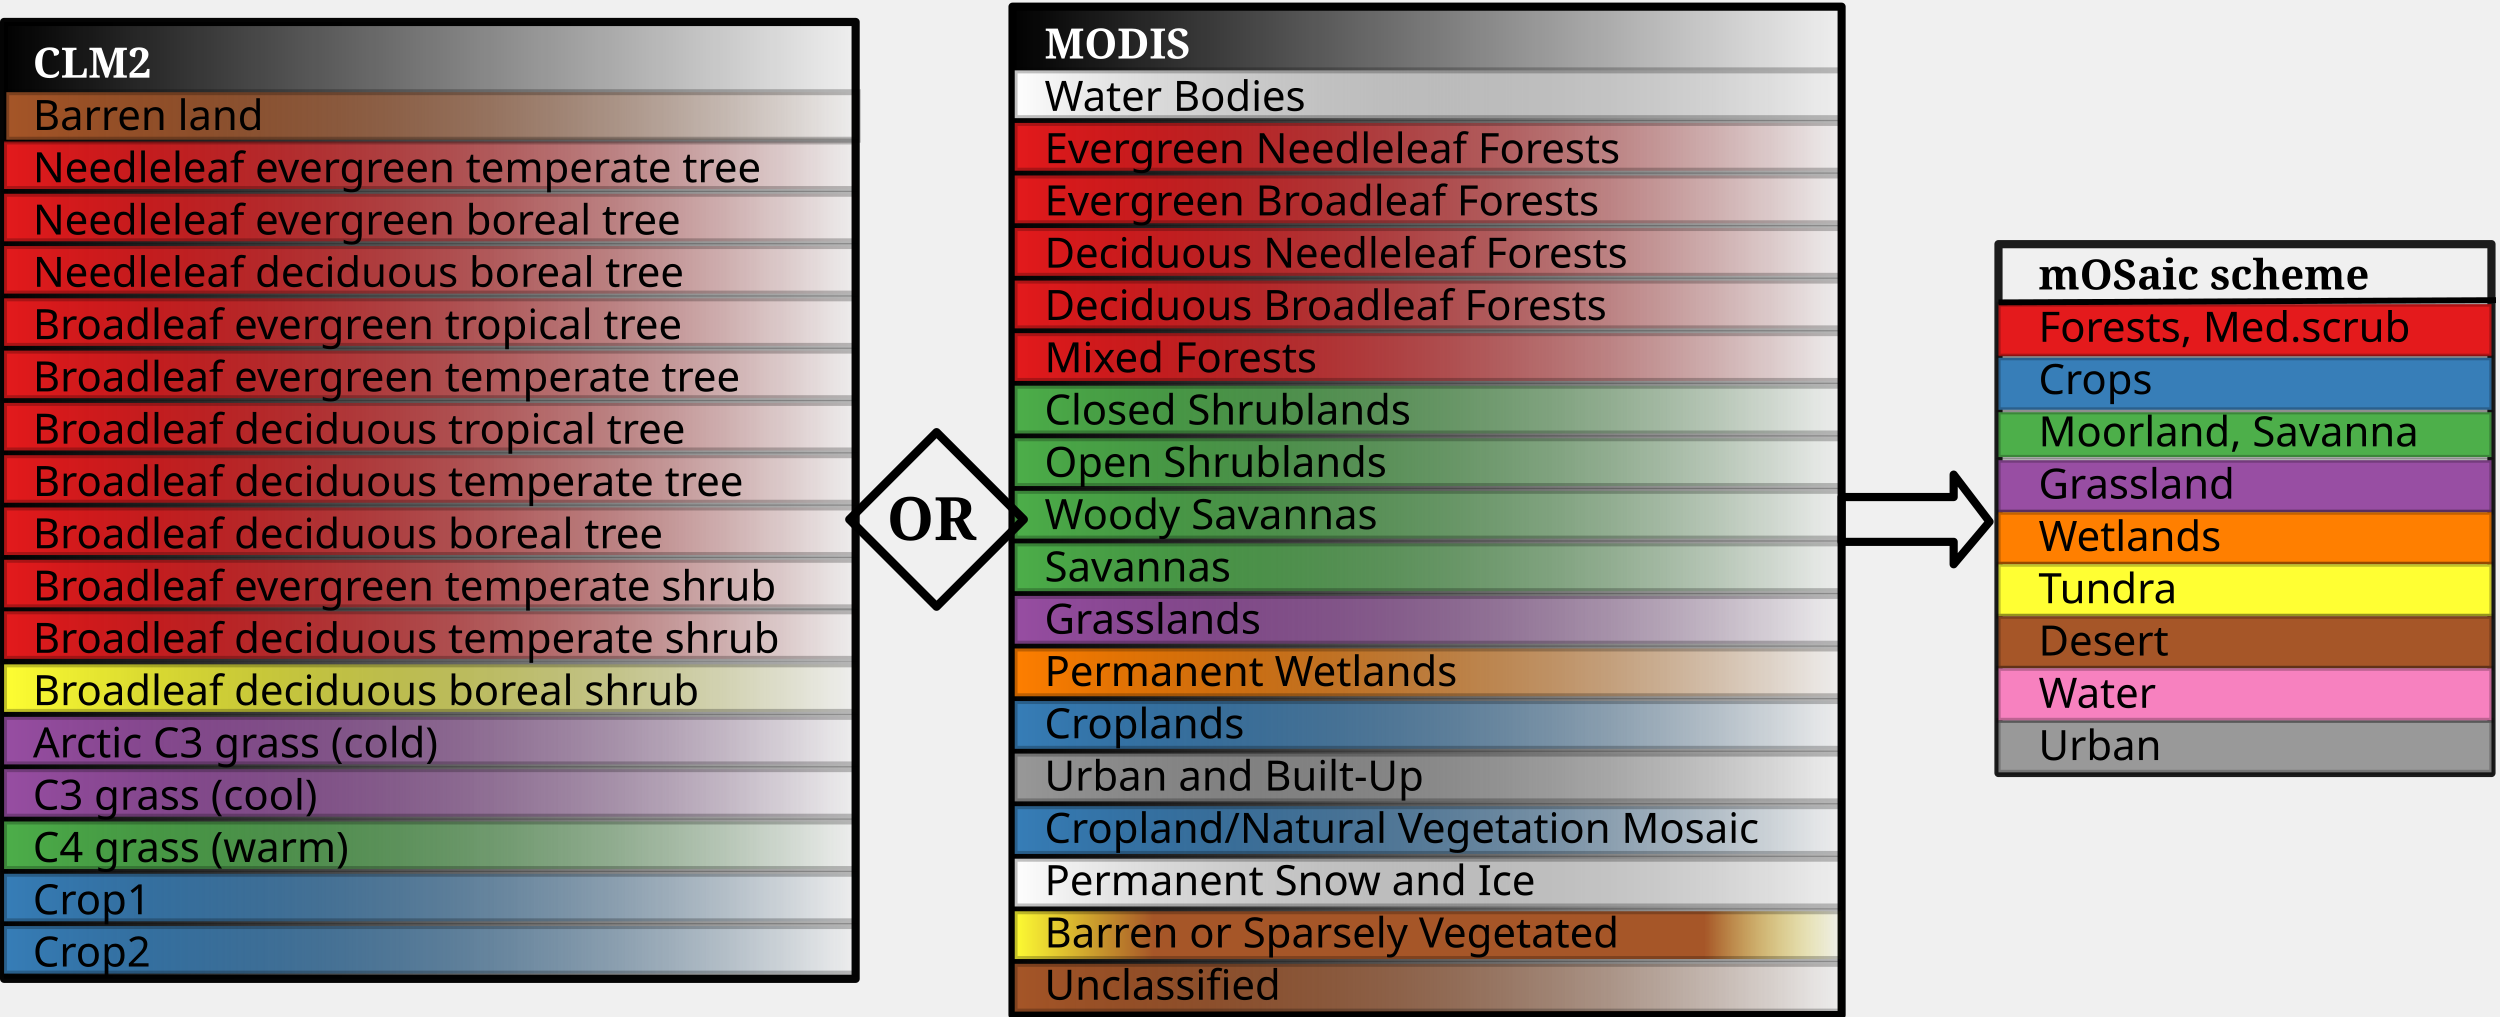
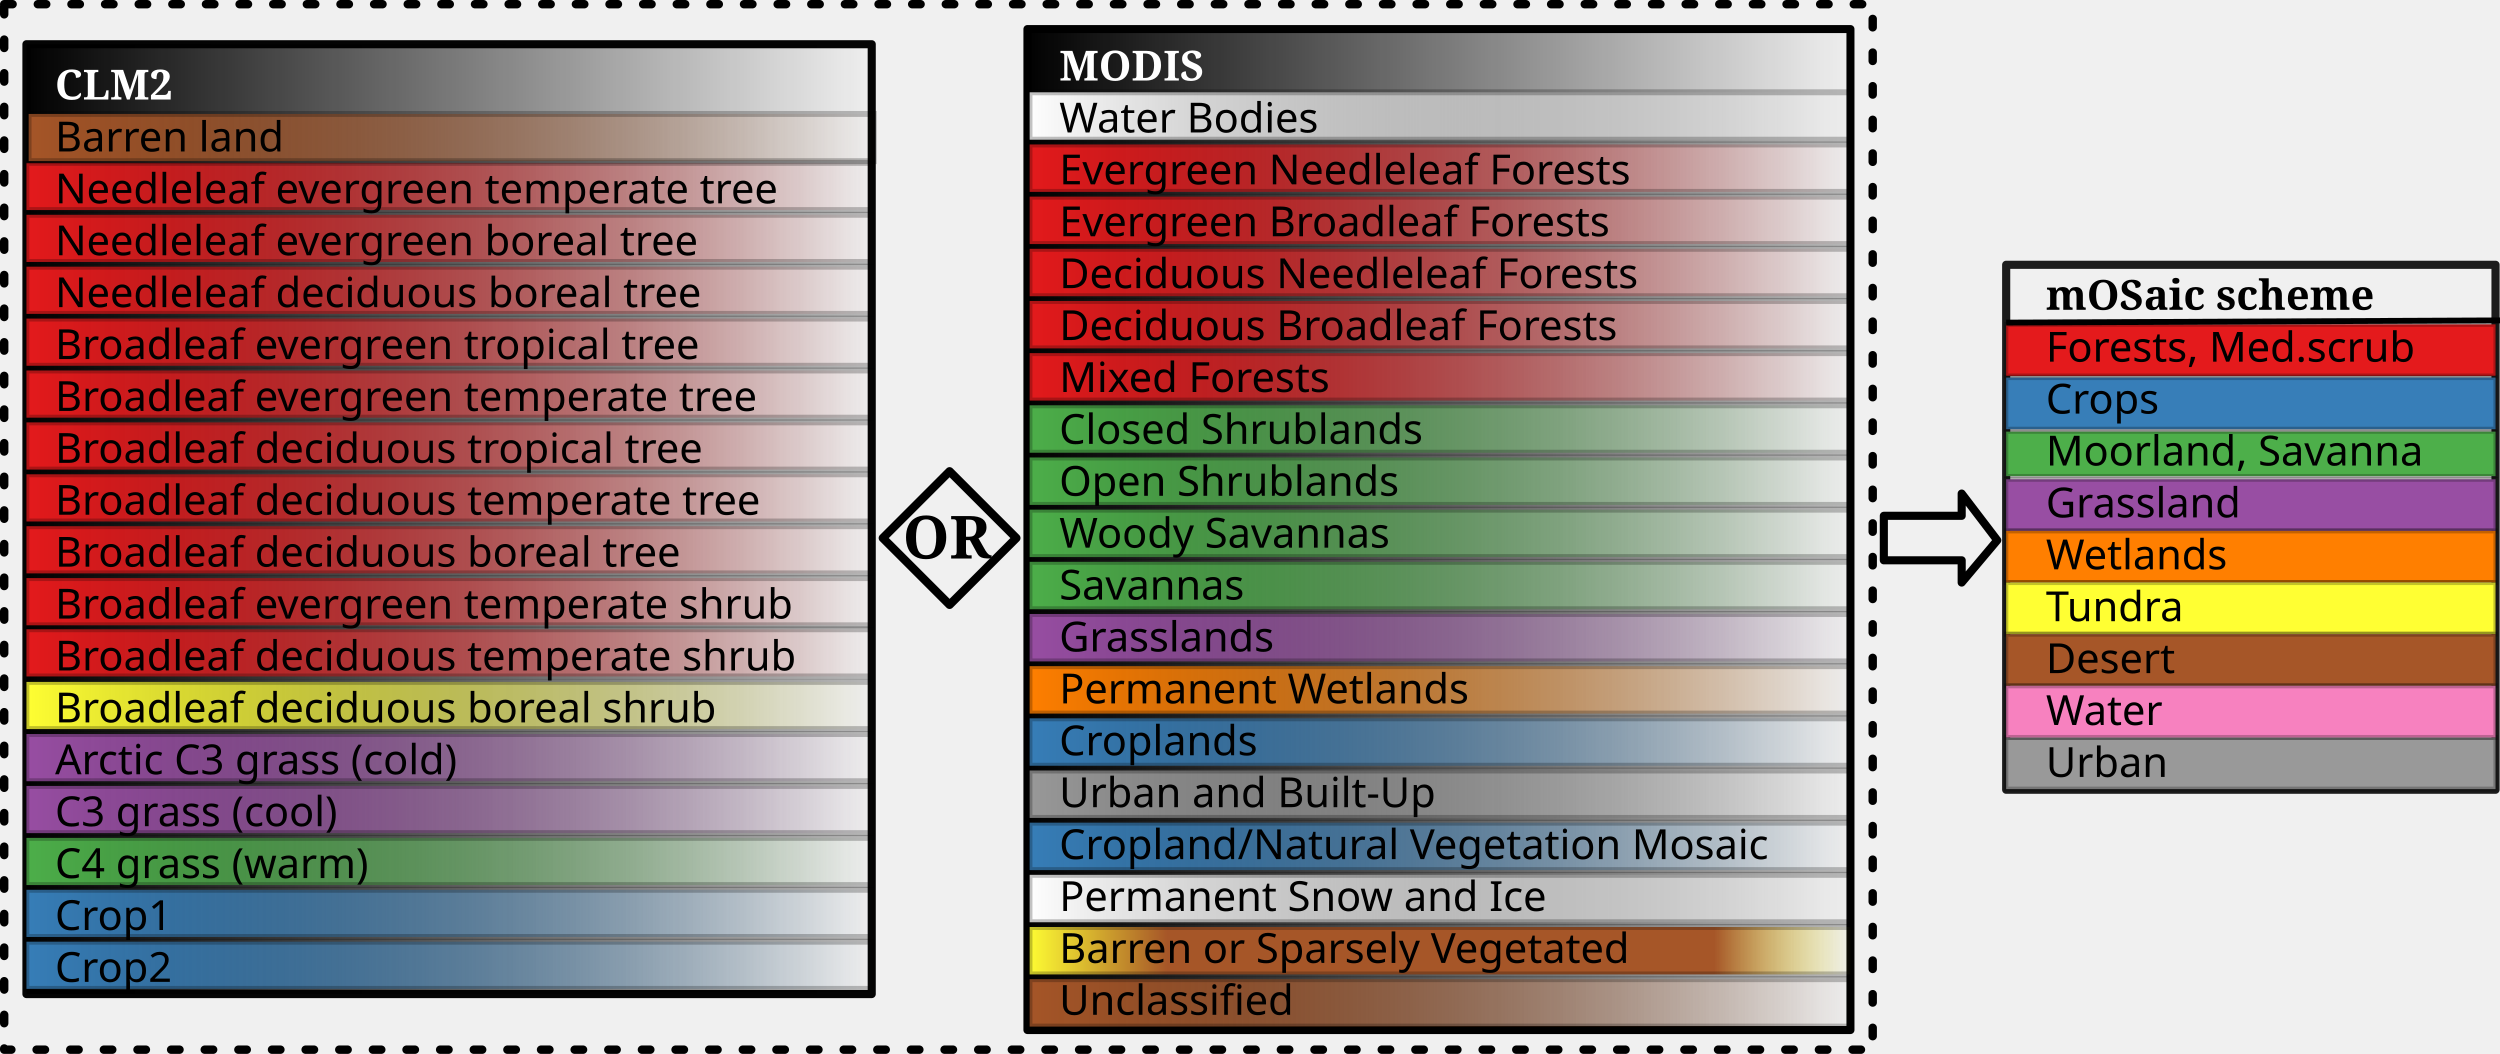
- <svg xmlns="http://www.w3.org/2000/svg" xmlns:ns1="http://www.openswatchbook.org/uri/2009/osb" xmlns:xlink="http://www.w3.org/1999/xlink" width="295.177mm" height="120.017mm" viewBox="0 0 295.177 120.017" version="1.1" id="svg8">
+ <svg xmlns="http://www.w3.org/2000/svg" xmlns:ns1="http://www.openswatchbook.org/uri/2009/osb" xmlns:xlink="http://www.w3.org/1999/xlink" width="297.364mm" height="125.354mm" viewBox="0 0 297.364 125.354" version="1.1" id="svg8">
  <defs id="defs2">
+     <linearGradient id="linearGradient1124" ns1:paint="gradient">
+       <stop style="stop-color:#000000;stop-opacity:1;" offset="0" id="stop1120" />
+       <stop style="stop-color:#000000;stop-opacity:0;" offset="1" id="stop1122" />
+     </linearGradient>
    <linearGradient id="linearGradient2032">
      <stop style="stop-color:#a65628;stop-opacity:1;" offset="0" id="stop2028" />
      <stop style="stop-color:#a65628;stop-opacity:0;" offset="1" id="stop2030" />
    </linearGradient>
    <linearGradient id="linearGradient2020">
      <stop style="stop-color:#ffff33;stop-opacity:1;" offset="0" id="stop2016" />
      <stop id="stop2052" offset="0.17" style="stop-color:#a65628;stop-opacity:1" />
      <stop style="stop-color:#a65628;stop-opacity:1" offset="0.832" id="stop2054" />
      <stop style="stop-color:#ffff33;stop-opacity:0;" offset="1" id="stop2018" />
    </linearGradient>
    <linearGradient id="linearGradient2012">
      <stop style="stop-color:#ffffff;stop-opacity:1;" offset="0" id="stop2008" />
      <stop style="stop-color:#ffffff;stop-opacity:0;" offset="1" id="stop2010" />
    </linearGradient>
    <linearGradient id="linearGradient2004">
      <stop style="stop-color:#377eb8;stop-opacity:1;" offset="0" id="stop2000" />
      <stop style="stop-color:#377eb8;stop-opacity:0;" offset="1" id="stop2002" />
    </linearGradient>
    <linearGradient id="linearGradient1996">
      <stop style="stop-color:#999999;stop-opacity:1;" offset="0" id="stop1992" />
      <stop style="stop-color:#999999;stop-opacity:0;" offset="1" id="stop1994" />
    </linearGradient>
    <linearGradient id="linearGradient1988">
      <stop style="stop-color:#377eb8;stop-opacity:1;" offset="0" id="stop1984" />
      <stop style="stop-color:#377eb8;stop-opacity:0;" offset="1" id="stop1986" />
    </linearGradient>
    <linearGradient id="linearGradient1980">
      <stop style="stop-color:#ff7f00;stop-opacity:1;" offset="0" id="stop1976" />
      <stop style="stop-color:#ff7f00;stop-opacity:0;" offset="1" id="stop1978" />
    </linearGradient>
    <linearGradient id="linearGradient1972">
      <stop style="stop-color:#984ea3;stop-opacity:1;" offset="0" id="stop1968" />
      <stop style="stop-color:#984ea3;stop-opacity:0;" offset="1" id="stop1970" />
    </linearGradient>
    <linearGradient id="linearGradient1964">
      <stop style="stop-color:#4daf4a;stop-opacity:1;" offset="0" id="stop1960" />
      <stop style="stop-color:#4daf4a;stop-opacity:0;" offset="1" id="stop1962" />
    </linearGradient>
    <linearGradient id="linearGradient1956">
      <stop style="stop-color:#4daf4a;stop-opacity:1;" offset="0" id="stop1952" />
      <stop style="stop-color:#4daf4a;stop-opacity:0;" offset="1" id="stop1954" />
    </linearGradient>
    <linearGradient id="linearGradient1948">
      <stop style="stop-color:#4daf4a;stop-opacity:1;" offset="0" id="stop1944" />
      <stop style="stop-color:#4daf4a;stop-opacity:0;" offset="1" id="stop1946" />
    </linearGradient>
    <linearGradient id="linearGradient1940">
      <stop style="stop-color:#4daf4a;stop-opacity:1;" offset="0" id="stop1936" />
      <stop style="stop-color:#4daf4a;stop-opacity:0;" offset="1" id="stop1938" />
    </linearGradient>
    <linearGradient id="linearGradient1932">
      <stop style="stop-color:#e41a1c;stop-opacity:1;" offset="0" id="stop1928" />
      <stop style="stop-color:#e41a1c;stop-opacity:0;" offset="1" id="stop1930" />
    </linearGradient>
    <linearGradient id="linearGradient1924">
      <stop style="stop-color:#e41a1c;stop-opacity:1;" offset="0" id="stop1920" />
      <stop style="stop-color:#e41a1c;stop-opacity:0;" offset="1" id="stop1922" />
    </linearGradient>
    <linearGradient id="linearGradient1916">
      <stop style="stop-color:#e41a1c;stop-opacity:1;" offset="0" id="stop1912" />
      <stop style="stop-color:#e41a1c;stop-opacity:0;" offset="1" id="stop1914" />
    </linearGradient>
    <linearGradient id="linearGradient1908">
      <stop style="stop-color:#e41a1c;stop-opacity:1;" offset="0" id="stop1904" />
      <stop style="stop-color:#e41a1c;stop-opacity:0;" offset="1" id="stop1906" />
    </linearGradient>
    <linearGradient id="linearGradient1900">
      <stop style="stop-color:#e41a1c;stop-opacity:1;" offset="0" id="stop1896" />
      <stop style="stop-color:#e41a1c;stop-opacity:0;" offset="1" id="stop1898" />
    </linearGradient>
    <linearGradient id="linearGradient1852">
      <stop style="stop-color:#000000;stop-opacity:1;" offset="0" id="stop1848" />
      <stop style="stop-color:#000000;stop-opacity:0;" offset="1" id="stop1850" />
    </linearGradient>
    <linearGradient id="linearGradient1767">
      <stop style="stop-color:#377eb8;stop-opacity:1;" offset="0" id="stop1763" />
      <stop style="stop-color:#377eb8;stop-opacity:0;" offset="1" id="stop1765" />
    </linearGradient>
    <linearGradient id="linearGradient1759">
      <stop style="stop-color:#377eb8;stop-opacity:1;" offset="0" id="stop1755" />
      <stop style="stop-color:#377eb8;stop-opacity:0;" offset="1" id="stop1757" />
    </linearGradient>
    <linearGradient id="linearGradient1751">
      <stop style="stop-color:#4daf4a;stop-opacity:1;" offset="0" id="stop1747" />
      <stop style="stop-color:#4daf4a;stop-opacity:0;" offset="1" id="stop1749" />
    </linearGradient>
    <linearGradient id="linearGradient1743">
      <stop style="stop-color:#984ea3;stop-opacity:1;" offset="0" id="stop1739" />
      <stop style="stop-color:#984ea3;stop-opacity:0;" offset="1" id="stop1741" />
    </linearGradient>
    <linearGradient id="linearGradient1735">
      <stop style="stop-color:#984ea3;stop-opacity:1;" offset="0" id="stop1731" />
      <stop style="stop-color:#984ea3;stop-opacity:0;" offset="1" id="stop1733" />
    </linearGradient>
    <linearGradient id="linearGradient1727">
      <stop style="stop-color:#ffff33;stop-opacity:1;" offset="0" id="stop1723" />
      <stop style="stop-color:#ffff33;stop-opacity:0;" offset="1" id="stop1725" />
    </linearGradient>
    <linearGradient id="linearGradient1719">
      <stop style="stop-color:#e41a1c;stop-opacity:1;" offset="0" id="stop1715" />
      <stop style="stop-color:#e41a1c;stop-opacity:0;" offset="1" id="stop1717" />
    </linearGradient>
    <linearGradient id="linearGradient1711">
      <stop style="stop-color:#e41a1c;stop-opacity:1;" offset="0" id="stop1707" />
      <stop style="stop-color:#e41a1c;stop-opacity:0;" offset="1" id="stop1709" />
    </linearGradient>
    <linearGradient id="linearGradient1703">
      <stop style="stop-color:#e41a1c;stop-opacity:1;" offset="0" id="stop1699" />
      <stop style="stop-color:#e41a1c;stop-opacity:0;" offset="1" id="stop1701" />
    </linearGradient>
    <linearGradient id="linearGradient1695">
      <stop style="stop-color:#e41a1c;stop-opacity:1;" offset="0" id="stop1691" />
      <stop style="stop-color:#e41a1c;stop-opacity:0;" offset="1" id="stop1693" />
    </linearGradient>
    <linearGradient id="linearGradient1687">
      <stop style="stop-color:#e41a1c;stop-opacity:1;" offset="0" id="stop1683" />
      <stop style="stop-color:#e41a1c;stop-opacity:0;" offset="1" id="stop1685" />
    </linearGradient>
    <linearGradient id="linearGradient1679">
      <stop style="stop-color:#e41a1c;stop-opacity:1;" offset="0" id="stop1675" />
      <stop style="stop-color:#e41a1c;stop-opacity:0;" offset="1" id="stop1677" />
    </linearGradient>
    <linearGradient id="linearGradient1671">
      <stop style="stop-color:#e41a1c;stop-opacity:1;" offset="0" id="stop1667" />
      <stop style="stop-color:#e41a1c;stop-opacity:0;" offset="1" id="stop1669" />
    </linearGradient>
    <linearGradient id="linearGradient1663">
      <stop style="stop-color:#e41a1c;stop-opacity:1;" offset="0" id="stop1659" />
      <stop style="stop-color:#e41a1c;stop-opacity:0;" offset="1" id="stop1661" />
    </linearGradient>
    <linearGradient id="linearGradient1655">
      <stop style="stop-color:#e41a1c;stop-opacity:1;" offset="0" id="stop1651" />
      <stop style="stop-color:#e41a1c;stop-opacity:0;" offset="1" id="stop1653" />
    </linearGradient>
    <linearGradient id="linearGradient1647">
      <stop style="stop-color:#000000;stop-opacity:1;" offset="0" id="stop1643" />
      <stop style="stop-color:#000000;stop-opacity:0;" offset="1" id="stop1645" />
    </linearGradient>
    <linearGradient id="linearGradient1639">
      <stop style="stop-color:#a65628;stop-opacity:1;" offset="0" id="stop1635" />
      <stop style="stop-color:#ffffff;stop-opacity:1" offset="1" id="stop1637" />
    </linearGradient>
    <linearGradient id="linearGradient1611" ns1:paint="solid">
      <stop style="stop-color:#a65628;stop-opacity:1;" offset="0" id="stop1609" />
    </linearGradient>
    <linearGradient xlink:href="#linearGradient1639" id="linearGradient1641" x1="-77.062" y1="26.596" x2="21.499" y2="26.596" gradientUnits="userSpaceOnUse" gradientTransform="matrix(0.9947422,0,0,1,-0.4034276,0)" />
    <linearGradient xlink:href="#linearGradient1647" id="linearGradient1649" x1="12.746" y1="75.146" x2="114.254" y2="75.146" gradientUnits="userSpaceOnUse" />
    <linearGradient xlink:href="#linearGradient1655" id="linearGradient1657" x1="-77.062" y1="32.417" x2="21.499" y2="32.417" gradientUnits="userSpaceOnUse" />
    <linearGradient xlink:href="#linearGradient1663" id="linearGradient1665" x1="-77.062" y1="38.237" x2="21.499" y2="38.237" gradientUnits="userSpaceOnUse" />
    <linearGradient xlink:href="#linearGradient1671" id="linearGradient1673" x1="-77.062" y1="44.058" x2="21.499" y2="44.058" gradientUnits="userSpaceOnUse" />
    <linearGradient xlink:href="#linearGradient1679" id="linearGradient1681" x1="-77.062" y1="49.879" x2="21.499" y2="49.879" gradientUnits="userSpaceOnUse" />
    <linearGradient xlink:href="#linearGradient1687" id="linearGradient1689" x1="-77.062" y1="55.7" x2="21.499" y2="55.7" gradientUnits="userSpaceOnUse" />
    <linearGradient xlink:href="#linearGradient1695" id="linearGradient1697" x1="-77.061" y1="61.521" x2="21.5" y2="61.521" gradientUnits="userSpaceOnUse" />
    <linearGradient xlink:href="#linearGradient1703" id="linearGradient1705" x1="-77.061" y1="67.342" x2="21.5" y2="67.342" gradientUnits="userSpaceOnUse" />
    <linearGradient xlink:href="#linearGradient1711" id="linearGradient1713" x1="-77.061" y1="73.163" x2="21.5" y2="73.163" gradientUnits="userSpaceOnUse" />
    <linearGradient xlink:href="#linearGradient1719" id="linearGradient1721" x1="-77.061" y1="78.983" x2="21.5" y2="78.983" gradientUnits="userSpaceOnUse" />
    <linearGradient xlink:href="#linearGradient1727" id="linearGradient1729" x1="-77.062" y1="90.625" x2="21.499" y2="90.625" gradientUnits="userSpaceOnUse" />
    <linearGradient xlink:href="#linearGradient1735" id="linearGradient1737" x1="-77.062" y1="96.471" x2="21.499" y2="96.471" gradientUnits="userSpaceOnUse" />
    <linearGradient xlink:href="#linearGradient1743" id="linearGradient1745" x1="-77.062" y1="102.292" x2="21.499" y2="102.292" gradientUnits="userSpaceOnUse" />
    <linearGradient xlink:href="#linearGradient1751" id="linearGradient1753" x1="-77.062" y1="108.118" x2="21.499" y2="108.118" gradientUnits="userSpaceOnUse" />
    <linearGradient xlink:href="#linearGradient1759" id="linearGradient1761" x1="-77.062" y1="113.939" x2="21.499" y2="113.939" gradientUnits="userSpaceOnUse" />
    <linearGradient xlink:href="#linearGradient1767" id="linearGradient1769" x1="-77.062" y1="119.759" x2="21.499" y2="119.759" gradientUnits="userSpaceOnUse" />
    <linearGradient gradientTransform="translate(2.1989348e-6,5.737678)" xlink:href="#linearGradient1719" id="linearGradient1721-4" x1="-77.061" y1="78.983" x2="21.5" y2="78.983" gradientUnits="userSpaceOnUse" />
    <linearGradient gradientTransform="translate(0.2576206,-5.48821)" xlink:href="#linearGradient2032" id="linearGradient1657-2" x1="-77.062" y1="32.417" x2="21.499" y2="32.417" gradientUnits="userSpaceOnUse" />
    <linearGradient xlink:href="#linearGradient1852" id="linearGradient1854" x1="209.073" y1="76.073" x2="307.923" y2="76.073" gradientUnits="userSpaceOnUse" gradientTransform="translate(-77.25833,0.310285)" />
    <linearGradient xlink:href="#linearGradient2012" id="linearGradient1886" x1="213.98" y1="26.596" x2="312.541" y2="26.596" gradientUnits="userSpaceOnUse" />
    <linearGradient xlink:href="#linearGradient1900" id="linearGradient1902" x1="213.98" y1="32.417" x2="312.541" y2="32.417" gradientUnits="userSpaceOnUse" />
    <linearGradient xlink:href="#linearGradient1908" id="linearGradient1910" x1="213.98" y1="38.237" x2="312.541" y2="38.237" gradientUnits="userSpaceOnUse" />
    <linearGradient xlink:href="#linearGradient1916" id="linearGradient1918" x1="213.98" y1="44.058" x2="312.541" y2="44.058" gradientUnits="userSpaceOnUse" />
    <linearGradient xlink:href="#linearGradient1924" id="linearGradient1926" x1="213.98" y1="49.879" x2="312.541" y2="49.879" gradientUnits="userSpaceOnUse" />
    <linearGradient xlink:href="#linearGradient1932" id="linearGradient1934" x1="213.98" y1="55.7" x2="312.54" y2="55.7" gradientUnits="userSpaceOnUse" />
    <linearGradient xlink:href="#linearGradient1940" id="linearGradient1942" x1="213.98" y1="61.521" x2="312.541" y2="61.521" gradientUnits="userSpaceOnUse" />
    <linearGradient xlink:href="#linearGradient1948" id="linearGradient1950" x1="213.98" y1="67.342" x2="312.541" y2="67.342" gradientUnits="userSpaceOnUse" />
    <linearGradient xlink:href="#linearGradient1956" id="linearGradient1958" x1="213.98" y1="73.162" x2="312.541" y2="73.162" gradientUnits="userSpaceOnUse" />
    <linearGradient xlink:href="#linearGradient1964" id="linearGradient1966" x1="213.98" y1="78.983" x2="312.541" y2="78.983" gradientUnits="userSpaceOnUse" />
    <linearGradient xlink:href="#linearGradient1972" id="linearGradient1974" x1="213.98" y1="84.804" x2="312.541" y2="84.804" gradientUnits="userSpaceOnUse" />
    <linearGradient xlink:href="#linearGradient1980" id="linearGradient1982" x1="213.98" y1="90.625" x2="312.541" y2="90.625" gradientUnits="userSpaceOnUse" />
    <linearGradient xlink:href="#linearGradient1988" id="linearGradient1990" x1="213.98" y1="96.446" x2="312.54" y2="96.446" gradientUnits="userSpaceOnUse" />
    <linearGradient xlink:href="#linearGradient1996" id="linearGradient1998" x1="213.98" y1="102.267" x2="312.541" y2="102.267" gradientUnits="userSpaceOnUse" />
    <linearGradient xlink:href="#linearGradient2004" id="linearGradient2006" x1="213.98" y1="108.088" x2="312.541" y2="108.088" gradientUnits="userSpaceOnUse" />
    <linearGradient xlink:href="#linearGradient2012" id="linearGradient2014" x1="213.98" y1="113.908" x2="312.541" y2="113.908" gradientUnits="userSpaceOnUse" />
    <linearGradient xlink:href="#linearGradient2020" id="linearGradient2022" x1="213.98" y1="119.729" x2="312.541" y2="119.729" gradientUnits="userSpaceOnUse" />
    <linearGradient xlink:href="#linearGradient2032" id="linearGradient2034" x1="213.98" y1="125.55" x2="312.541" y2="125.55" gradientUnits="userSpaceOnUse" />
  </defs>
-   <g id="layer2" transform="translate(-12.74615,-16.06457)" style="display:inline">
+   <g id="layer5" transform="translate(2.662822,2.668754)">
+     <rect style="opacity:1;fill:none;fill-opacity:1;stroke:#000000;stroke-width:1;stroke-linecap:round;stroke-linejoin:round;stroke-miterlimit:4;stroke-dasharray:1, 3;stroke-dashoffset:0;stroke-opacity:1" id="rect1071" width="222.25" height="124.354" x="-2.163" y="-2.169" />
+   </g>
+   <g id="layer2" transform="translate(-10.08333,-13.39582)" style="display:inline">
    <rect style="opacity:1;fill:url(#linearGradient1649);fill-opacity:1;stroke:#000000;stroke-width:0.964;stroke-linejoin:round;stroke-miterlimit:4;stroke-dasharray:none;stroke-opacity:0.983" id="rect3832-1-9" width="100.544" height="112.978" x="13.228" y="18.657" ry="6.31354e-07" />
    <g id="g1790">
      <g transform="matrix(1.027021,0,0,1.060606,92.03167,1.194305)" id="g1518">
        <rect style="opacity:1;fill:url(#linearGradient1689);fill-opacity:1;stroke:#000000;stroke-width:0.665;stroke-miterlimit:4;stroke-dasharray:none;stroke-dashoffset:0;stroke-opacity:0.238" id="rect872-0-3-0" width="97.896" height="5.292" x="-76.73" y="53.054" />
        <g id="g1498">
          <rect y="29.771" x="-76.729" height="5.292" width="97.896" id="rect872-0-5" style="opacity:1;fill:url(#linearGradient1657);fill-opacity:1;stroke:#000000;stroke-width:0.665;stroke-miterlimit:4;stroke-dasharray:none;stroke-dashoffset:0;stroke-opacity:0.238" />
          <rect y="35.592" x="-76.729" height="5.292" width="97.896" id="rect872-0-9-6" style="opacity:1;fill:url(#linearGradient1665);fill-opacity:1;stroke:#000000;stroke-width:0.665;stroke-miterlimit:4;stroke-dasharray:none;stroke-dashoffset:0;stroke-opacity:0.238" />
          <rect y="41.413" x="-76.729" height="5.292" width="97.896" id="rect872-0-7-1" style="opacity:1;fill:url(#linearGradient1673);fill-opacity:1;stroke:#000000;stroke-width:0.665;stroke-miterlimit:4;stroke-dasharray:none;stroke-dashoffset:0;stroke-opacity:0.238" />
          <rect y="47.233" x="-76.729" height="5.292" width="97.896" id="rect872-0-4-4" style="opacity:1;fill:url(#linearGradient1681);fill-opacity:1;stroke:#000000;stroke-width:0.665;stroke-miterlimit:4;stroke-dasharray:none;stroke-dashoffset:0;stroke-opacity:0.238" />
          <rect y="58.875" x="-76.729" height="5.292" width="97.896" id="rect872-0-31" style="opacity:1;fill:url(#linearGradient1697);fill-opacity:1;stroke:#000000;stroke-width:0.665;stroke-miterlimit:4;stroke-dasharray:none;stroke-dashoffset:0;stroke-opacity:0.238" />
          <rect y="64.696" x="-76.729" height="5.292" width="97.896" id="rect872-0-9-2" style="opacity:1;fill:url(#linearGradient1705);fill-opacity:1;stroke:#000000;stroke-width:0.665;stroke-miterlimit:4;stroke-dasharray:none;stroke-dashoffset:0;stroke-opacity:0.238" />
          <rect y="70.517" x="-76.729" height="5.292" width="97.896" id="rect872-0-7-7" style="opacity:1;fill:url(#linearGradient1713);fill-opacity:1;stroke:#000000;stroke-width:0.665;stroke-miterlimit:4;stroke-dasharray:none;stroke-dashoffset:0;stroke-opacity:0.238" />
          <rect y="76.338" x="-76.729" height="5.292" width="97.896" id="rect872-0-4-7" style="opacity:1;fill:url(#linearGradient1721);fill-opacity:1;stroke:#000000;stroke-width:0.665;stroke-miterlimit:4;stroke-dasharray:none;stroke-dashoffset:0;stroke-opacity:0.238" />
          <rect y="105.472" x="-76.729" height="5.292" width="97.896" id="rect876-8-6" style="opacity:1;fill:url(#linearGradient1753);fill-opacity:1;stroke:#000000;stroke-width:0.665;stroke-miterlimit:4;stroke-dasharray:none;stroke-dashoffset:0;stroke-opacity:0.238" />
          <rect y="111.293" x="-76.73" height="5.292" width="97.896" id="rect874-0-0" style="opacity:1;fill:url(#linearGradient1761);fill-opacity:1;stroke:#000000;stroke-width:0.665;stroke-miterlimit:4;stroke-dasharray:none;stroke-dashoffset:0;stroke-opacity:0.238" />
          <rect y="117.114" x="-76.729" height="5.292" width="97.896" id="rect874-1-2" style="opacity:1;fill:url(#linearGradient1769);fill-opacity:1;stroke:#000000;stroke-width:0.665;stroke-miterlimit:4;stroke-dasharray:none;stroke-dashoffset:0;stroke-opacity:0.238" />
          <rect y="99.646" x="-76.729" height="5.292" width="97.896" id="rect878-19" style="opacity:1;fill:url(#linearGradient1745);fill-opacity:1;stroke:#000000;stroke-width:0.665;stroke-miterlimit:4;stroke-dasharray:none;stroke-dashoffset:0;stroke-opacity:0.238" />
          <rect y="93.825" x="-76.729" height="5.292" width="97.896" id="rect878-7" style="opacity:1;fill:url(#linearGradient1737);fill-opacity:1;stroke:#000000;stroke-width:0.665;stroke-miterlimit:4;stroke-dasharray:none;stroke-dashoffset:0;stroke-opacity:0.238" />
          <rect y="87.979" x="-76.729" height="5.292" width="97.896" id="rect882-1" style="opacity:1;fill:url(#linearGradient1729);fill-opacity:1;stroke:#000000;stroke-width:0.665;stroke-miterlimit:4;stroke-dasharray:none;stroke-dashoffset:0;stroke-opacity:0.238" />
          <rect y="82.075" x="-76.729" height="5.292" width="97.896" id="rect872-0-4-7-1" style="display:inline;opacity:1;fill:url(#linearGradient1721-4);fill-opacity:1;stroke:#000000;stroke-width:0.665;stroke-miterlimit:4;stroke-dasharray:none;stroke-dashoffset:0;stroke-opacity:0.238" />
          <rect y="24.283" x="-76.472" height="5.292" width="97.896" id="rect872-0-5-6" style="display:inline;opacity:1;fill:url(#linearGradient1657-2);fill-opacity:1;stroke:#000000;stroke-width:0.665;stroke-miterlimit:4;stroke-dasharray:none;stroke-dashoffset:0;stroke-opacity:0.238" />
        </g>
      </g>
    </g>
    <text xml:space="preserve" style="font-style:normal;font-weight:normal;font-size:4.939px;font-family:sans-serif;letter-spacing:0px;word-spacing:0px;fill:#000000;fill-opacity:1;stroke:none;stroke-width:0.265" x="16.631" y="25.235" id="text3716">
      <tspan x="16.631" y="25.235" style="font-style:normal;font-variant:normal;font-weight:bold;font-stretch:normal;font-size:4.939px;line-height:0.265px;font-family:'Noto Serif';-inkscape-font-specification:'Noto Serif Bold';fill:#ffffff;stroke-width:0.265" id="tspan3756">CLM2</tspan>
      <tspan x="16.631" y="31.409" style="font-style:normal;font-variant:normal;font-weight:normal;font-stretch:normal;font-size:4.939px;line-height:0.265px;font-family:sans-serif;-inkscape-font-specification:sans-serif;fill:#000000;stroke-width:0.265" id="tspan4684">Barren land</tspan>
      <tspan x="16.631" y="37.582" style="font-style:normal;font-variant:normal;font-weight:normal;font-stretch:normal;font-size:4.939px;line-height:0.265px;font-family:sans-serif;-inkscape-font-specification:sans-serif;fill:#000000;fill-opacity:1;stroke-width:0.265" id="tspan3760">Needleleaf evergreen temperate tree</tspan>
      <tspan x="16.631" y="43.756" style="font-style:normal;font-variant:normal;font-weight:normal;font-stretch:normal;font-size:4.939px;line-height:0.265px;font-family:sans-serif;-inkscape-font-specification:sans-serif;fill:#000000;fill-opacity:1;stroke-width:0.265" id="tspan3720">Needleleaf evergreen boreal tree</tspan>
      <tspan x="16.631" y="49.93" style="font-style:normal;font-variant:normal;font-weight:normal;font-stretch:normal;font-size:4.939px;line-height:0.265px;font-family:sans-serif;-inkscape-font-specification:sans-serif;fill:#000000;fill-opacity:1;stroke-width:0.265" id="tspan3722">Needleleaf deciduous boreal tree</tspan>
      <tspan x="16.631" y="56.103" style="font-style:normal;font-variant:normal;font-weight:normal;font-stretch:normal;font-size:4.939px;line-height:0.265px;font-family:sans-serif;-inkscape-font-specification:sans-serif;fill:#000000;fill-opacity:1;stroke-width:0.265" id="tspan3724">Broadleaf evergreen tropical tree</tspan>
      <tspan x="16.631" y="62.277" style="font-style:normal;font-variant:normal;font-weight:normal;font-stretch:normal;font-size:4.939px;line-height:0.265px;font-family:sans-serif;-inkscape-font-specification:sans-serif;fill:#000000;fill-opacity:1;stroke-width:0.265" id="tspan3726">Broadleaf evergreen temperate tree</tspan>
      <tspan x="16.631" y="68.45" style="font-style:normal;font-variant:normal;font-weight:normal;font-stretch:normal;font-size:4.939px;line-height:0.265px;font-family:sans-serif;-inkscape-font-specification:sans-serif;fill:#000000;fill-opacity:1;stroke-width:0.265" id="tspan3728">Broadleaf deciduous tropical tree</tspan>
      <tspan x="16.631" y="74.624" style="font-style:normal;font-variant:normal;font-weight:normal;font-stretch:normal;font-size:4.939px;line-height:0.265px;font-family:sans-serif;-inkscape-font-specification:sans-serif;fill:#000000;fill-opacity:1;stroke-width:0.265" id="tspan3730">Broadleaf deciduous temperate tree</tspan>
      <tspan x="16.631" y="80.798" style="font-style:normal;font-variant:normal;font-weight:normal;font-stretch:normal;font-size:4.939px;line-height:0.265px;font-family:sans-serif;-inkscape-font-specification:sans-serif;fill:#000000;fill-opacity:1;stroke-width:0.265" id="tspan3732">Broadleaf deciduous boreal tree</tspan>
      <tspan x="16.631" y="86.971" style="font-style:normal;font-variant:normal;font-weight:normal;font-stretch:normal;font-size:4.939px;line-height:0.265px;font-family:sans-serif;-inkscape-font-specification:sans-serif;fill:#000000;fill-opacity:1;stroke-width:0.265" id="tspan3734">Broadleaf evergreen temperate shrub</tspan>
      <tspan x="16.631" y="93.145" style="font-style:normal;font-variant:normal;font-weight:normal;font-stretch:normal;font-size:4.939px;line-height:0.265px;font-family:sans-serif;-inkscape-font-specification:sans-serif;fill:#000000;fill-opacity:1;stroke-width:0.265" id="tspan3736">Broadleaf deciduous temperate shrub</tspan>
      <tspan x="16.631" y="99.318" style="font-style:normal;font-variant:normal;font-weight:normal;font-stretch:normal;font-size:4.939px;line-height:0.265px;font-family:sans-serif;-inkscape-font-specification:sans-serif;fill:#000000;stroke-width:0.265" id="tspan3738">Broadleaf deciduous boreal shrub</tspan>
      <tspan x="16.631" y="105.492" style="font-style:normal;font-variant:normal;font-weight:normal;font-stretch:normal;font-size:4.939px;line-height:0.265px;font-family:sans-serif;-inkscape-font-specification:sans-serif;fill:#000000;fill-opacity:1;stroke-width:0.265" id="tspan3740">Arctic C3 grass (cold)</tspan>
      <tspan x="16.631" y="111.666" style="font-style:normal;font-variant:normal;font-weight:normal;font-stretch:normal;font-size:4.939px;line-height:0.265px;font-family:sans-serif;-inkscape-font-specification:sans-serif;fill:#000000;fill-opacity:1;stroke-width:0.265" id="tspan3742">C3 grass (cool)</tspan>
      <tspan x="16.631" y="117.839" style="font-style:normal;font-variant:normal;font-weight:normal;font-stretch:normal;font-size:4.939px;line-height:0.265px;font-family:sans-serif;-inkscape-font-specification:sans-serif;fill:#000000;fill-opacity:1;stroke-width:0.265" id="tspan3744">C4 grass (warm)</tspan>
      <tspan x="16.631" y="124.013" style="font-style:normal;font-variant:normal;font-weight:normal;font-stretch:normal;font-size:4.939px;line-height:0.265px;font-family:sans-serif;-inkscape-font-specification:sans-serif;fill:#000000;fill-opacity:1;stroke-width:0.265" id="tspan3746">Crop1</tspan>
      <tspan x="16.631" y="130.187" style="font-style:normal;font-variant:normal;font-weight:normal;font-stretch:normal;font-size:4.939px;line-height:0.265px;font-family:sans-serif;-inkscape-font-specification:sans-serif;fill:#000000;fill-opacity:1;stroke-width:0.265" id="tspan3748">Crop2</tspan>
    </text>
  </g>
-   <g id="layer3" transform="translate(-12.74615,-16.06457)">
+   <g id="layer3" transform="translate(-10.08333,-13.39582)">
    <rect style="opacity:1;fill:url(#linearGradient1854);fill-opacity:1;stroke:#000000;stroke-width:0.954;stroke-linejoin:round;stroke-miterlimit:4;stroke-dasharray:none;stroke-opacity:1" id="rect3832-1" width="97.896" height="119.062" x="132.291" y="16.852" />
    <g id="g1480" transform="matrix(0.9973002,0,0,1.066057,-81.17771,-1.15886)">
      <rect y="23.95" x="214.313" height="5.292" width="97.896" id="rect886-2" style="opacity:1;fill:url(#linearGradient1886);fill-opacity:1;stroke:#000000;stroke-width:0.665;stroke-miterlimit:4;stroke-dasharray:none;stroke-dashoffset:0;stroke-opacity:0.238" />
      <rect y="29.771" x="214.313" height="5.292" width="97.896" id="rect872-0" style="opacity:1;fill:url(#linearGradient1902);fill-opacity:1;stroke:#000000;stroke-width:0.665;stroke-miterlimit:4;stroke-dasharray:none;stroke-dashoffset:0;stroke-opacity:0.238" />
      <rect y="35.592" x="214.313" height="5.292" width="97.896" id="rect872-0-9" style="opacity:1;fill:url(#linearGradient1910);fill-opacity:1;stroke:#000000;stroke-width:0.665;stroke-miterlimit:4;stroke-dasharray:none;stroke-dashoffset:0;stroke-opacity:0.238" />
      <rect y="41.413" x="214.313" height="5.292" width="97.896" id="rect872-0-7" style="opacity:1;fill:url(#linearGradient1918);fill-opacity:1;stroke:#000000;stroke-width:0.665;stroke-miterlimit:4;stroke-dasharray:none;stroke-dashoffset:0;stroke-opacity:0.238" />
      <rect y="47.233" x="214.313" height="5.292" width="97.896" id="rect872-0-4" style="opacity:1;fill:url(#linearGradient1926);fill-opacity:1;stroke:#000000;stroke-width:0.665;stroke-miterlimit:4;stroke-dasharray:none;stroke-dashoffset:0;stroke-opacity:0.238" />
      <rect y="53.054" x="214.312" height="5.292" width="97.896" id="rect872-0-3" style="opacity:1;fill:url(#linearGradient1934);fill-opacity:1;stroke:#000000;stroke-width:0.665;stroke-miterlimit:4;stroke-dasharray:none;stroke-dashoffset:0;stroke-opacity:0.238" />
      <rect y="58.875" x="214.312" height="5.292" width="97.896" id="rect876-8" style="opacity:1;fill:url(#linearGradient1942);fill-opacity:1;stroke:#000000;stroke-width:0.665;stroke-miterlimit:4;stroke-dasharray:none;stroke-dashoffset:0;stroke-opacity:0.238" />
      <rect y="64.696" x="214.312" height="5.292" width="97.896" id="rect876-8-1" style="opacity:1;fill:url(#linearGradient1950);fill-opacity:1;stroke:#000000;stroke-width:0.665;stroke-miterlimit:4;stroke-dasharray:none;stroke-dashoffset:0;stroke-opacity:0.238" />
      <rect y="70.517" x="214.312" height="5.292" width="97.896" id="rect876-8-0" style="opacity:1;fill:url(#linearGradient1958);fill-opacity:1;stroke:#000000;stroke-width:0.665;stroke-miterlimit:4;stroke-dasharray:none;stroke-dashoffset:0;stroke-opacity:0.238" />
      <rect y="76.338" x="214.312" height="5.292" width="97.896" id="rect876-8-7" style="opacity:1;fill:url(#linearGradient1966);fill-opacity:1;stroke:#000000;stroke-width:0.665;stroke-miterlimit:4;stroke-dasharray:none;stroke-dashoffset:0;stroke-opacity:0.238" />
      <rect y="93.8" x="214.312" height="5.292" width="97.896" id="rect874-0" style="opacity:1;fill:url(#linearGradient1990);fill-opacity:1;stroke:#000000;stroke-width:0.665;stroke-miterlimit:4;stroke-dasharray:none;stroke-dashoffset:0;stroke-opacity:0.238" />
      <rect y="105.442" x="214.312" height="5.292" width="97.896" id="rect874-1" style="opacity:1;fill:url(#linearGradient2006);fill-opacity:1;stroke:#000000;stroke-width:0.665;stroke-miterlimit:4;stroke-dasharray:none;stroke-dashoffset:0;stroke-opacity:0.238" />
      <rect y="82.158" x="214.312" height="5.292" width="97.896" id="rect878-5" style="opacity:1;fill:url(#linearGradient1974);fill-opacity:1;stroke:#000000;stroke-width:0.665;stroke-miterlimit:4;stroke-dasharray:none;stroke-dashoffset:0;stroke-opacity:0.238" />
      <rect y="87.979" x="214.312" height="5.292" width="97.896" id="rect880-1" style="opacity:1;fill:url(#linearGradient1982);fill-opacity:1;stroke:#000000;stroke-width:0.665;stroke-miterlimit:4;stroke-dasharray:none;stroke-dashoffset:0;stroke-opacity:0.238" />
      <rect y="99.621" x="214.312" height="5.292" width="97.896" id="rect888-3" style="opacity:1;fill:url(#linearGradient1998);fill-opacity:1;stroke:#000000;stroke-width:0.665;stroke-miterlimit:4;stroke-dasharray:none;stroke-dashoffset:0;stroke-opacity:0.238" />
      <rect y="111.262" x="214.312" height="5.292" width="97.896" id="rect884-2" style="opacity:1;fill:url(#linearGradient2014);fill-opacity:1;stroke:#000000;stroke-width:0.665;stroke-miterlimit:4;stroke-dasharray:none;stroke-dashoffset:0;stroke-opacity:0.238" />
      <rect y="122.904" x="214.312" height="5.292" width="97.896" id="rect884-2-0" style="opacity:1;fill:url(#linearGradient2034);fill-opacity:1;stroke:#000000;stroke-width:0.665;stroke-miterlimit:4;stroke-dasharray:none;stroke-dashoffset:0;stroke-opacity:0.238" />
      <rect y="117.083" x="214.313" height="5.292" width="97.896" id="rect882-8" style="opacity:1;fill:url(#linearGradient2022);fill-opacity:1;stroke:#000000;stroke-width:0.665;stroke-miterlimit:4;stroke-dasharray:none;stroke-dashoffset:0;stroke-opacity:0.238" />
    </g>
    <text xml:space="preserve" style="font-style:normal;font-weight:normal;font-size:4.939px;line-height:1.25;font-family:sans-serif;letter-spacing:0px;word-spacing:0px;fill:#000000;fill-opacity:1;stroke:none;stroke-width:0.265" x="136.08" y="22.976" id="text3765">
      <tspan id="tspan3763" x="136.08" y="22.976" style="font-style:normal;font-variant:normal;font-weight:bold;font-stretch:normal;font-family:'Noto Serif';-inkscape-font-specification:'Noto Serif Bold';fill:#ffffff;stroke-width:0.265">MODIS</tspan>
      <tspan x="136.08" y="29.15" style="font-style:normal;font-variant:normal;font-weight:normal;font-stretch:normal;font-family:sans-serif;-inkscape-font-specification:sans-serif;fill:#000000;fill-opacity:1;stroke-width:0.265" id="tspan4688">Water Bodies</tspan>
      <tspan x="136.08" y="35.323" style="font-style:normal;font-variant:normal;font-weight:normal;font-stretch:normal;font-family:sans-serif;-inkscape-font-specification:sans-serif;fill:#000000;fill-opacity:1;stroke-width:0.265" id="tspan3783">Evergreen Needleleaf Forests</tspan>
      <tspan x="136.08" y="41.497" style="font-style:normal;font-variant:normal;font-weight:normal;font-stretch:normal;font-family:sans-serif;-inkscape-font-specification:sans-serif;fill:#000000;fill-opacity:1;stroke-width:0.265" id="tspan3767">Evergreen Broadleaf Forests</tspan>
      <tspan x="136.08" y="47.67" style="font-style:normal;font-variant:normal;font-weight:normal;font-stretch:normal;font-family:sans-serif;-inkscape-font-specification:sans-serif;fill:#000000;fill-opacity:1;stroke-width:0.265" id="tspan3785">Deciduous Needleleaf Forests</tspan>
      <tspan x="136.08" y="53.844" style="font-style:normal;font-variant:normal;font-weight:normal;font-stretch:normal;font-family:sans-serif;-inkscape-font-specification:sans-serif;fill:#000000;fill-opacity:1;stroke-width:0.265" id="tspan3769">Deciduous Broadleaf Forests</tspan>
      <tspan x="136.08" y="60.018" style="font-style:normal;font-variant:normal;font-weight:normal;font-stretch:normal;font-family:sans-serif;-inkscape-font-specification:sans-serif;fill:#000000;fill-opacity:1;stroke-width:0.265" id="tspan3787">Mixed Forests</tspan>
      <tspan x="136.08" y="66.191" style="font-style:normal;font-variant:normal;font-weight:normal;font-stretch:normal;font-family:sans-serif;-inkscape-font-specification:sans-serif;fill:#000000;fill-opacity:1;stroke-width:0.265" id="tspan3771">Closed Shrublands</tspan>
      <tspan x="136.08" y="72.365" style="font-style:normal;font-variant:normal;font-weight:normal;font-stretch:normal;font-family:sans-serif;-inkscape-font-specification:sans-serif;fill:#000000;fill-opacity:1;stroke-width:0.265" id="tspan3789">Open Shrublands</tspan>
      <tspan x="136.08" y="78.538" style="font-style:normal;font-variant:normal;font-weight:normal;font-stretch:normal;font-family:sans-serif;-inkscape-font-specification:sans-serif;fill:#000000;fill-opacity:1;stroke-width:0.265" id="tspan3773">Woody Savannas</tspan>
      <tspan x="136.08" y="84.712" style="font-style:normal;font-variant:normal;font-weight:normal;font-stretch:normal;font-family:sans-serif;-inkscape-font-specification:sans-serif;fill:#000000;fill-opacity:1;stroke-width:0.265" id="tspan3791">Savannas</tspan>
      <tspan x="136.08" y="90.886" style="font-style:normal;font-variant:normal;font-weight:normal;font-stretch:normal;font-family:sans-serif;-inkscape-font-specification:sans-serif;fill:#000000;fill-opacity:1;stroke-width:0.265" id="tspan3775">Grasslands</tspan>
      <tspan x="136.08" y="97.059" style="font-style:normal;font-variant:normal;font-weight:normal;font-stretch:normal;font-family:sans-serif;-inkscape-font-specification:sans-serif;fill:#000000;fill-opacity:1;stroke-width:0.265" id="tspan3793">Permanent Wetlands</tspan>
      <tspan x="136.08" y="103.233" style="font-style:normal;font-variant:normal;font-weight:normal;font-stretch:normal;font-family:sans-serif;-inkscape-font-specification:sans-serif;fill:#000000;fill-opacity:1;stroke-width:0.265" id="tspan3777">Croplands</tspan>
      <tspan x="136.08" y="109.406" style="font-style:normal;font-variant:normal;font-weight:normal;font-stretch:normal;font-family:sans-serif;-inkscape-font-specification:sans-serif;fill:#000000;fill-opacity:1;stroke-width:0.265" id="tspan3795">Urban and Built-Up</tspan>
      <tspan x="136.08" y="115.58" style="font-style:normal;font-variant:normal;font-weight:normal;font-stretch:normal;font-family:sans-serif;-inkscape-font-specification:sans-serif;fill:#000000;fill-opacity:1;stroke-width:0.265" id="tspan3779">Cropland/Natural Vegetation Mosaic</tspan>
      <tspan x="136.08" y="121.754" style="font-style:normal;font-variant:normal;font-weight:normal;font-stretch:normal;font-family:sans-serif;-inkscape-font-specification:sans-serif;fill:#000000;stroke-width:0.265" id="tspan3797">Permanent Snow and Ice</tspan>
      <tspan x="136.08" y="127.927" style="font-style:normal;font-variant:normal;font-weight:normal;font-stretch:normal;font-family:sans-serif;-inkscape-font-specification:sans-serif;fill:#000000;fill-opacity:1;stroke-width:0.265" id="tspan3781">Barren or Sparsely Vegetated</tspan>
      <tspan x="136.08" y="134.101" style="font-style:normal;font-variant:normal;font-weight:normal;font-stretch:normal;font-family:sans-serif;-inkscape-font-specification:sans-serif;fill:#000000;fill-opacity:1;stroke-width:0.265" id="tspan3799">Unclassified</tspan>
    </text>
  </g>
-   <g id="layer4" transform="translate(-12.74615,-16.06457)" style="display:inline">
+   <g id="layer4" transform="translate(-10.08333,-13.39582)" style="display:inline">
    <rect style="opacity:1;fill:none;fill-opacity:0.936;stroke:#000000;stroke-width:0.969;stroke-linecap:round;stroke-linejoin:round;stroke-miterlimit:4;stroke-dasharray:none;stroke-opacity:0.881" id="rect3832" width="58.206" height="62.442" x="248.709" y="44.891" />
    <g id="g1049" transform="matrix(1,0,0,1.160714,0,-24.34489)" />
    <g id="g1068" transform="translate(214.3125,-93.36014)">
      <rect style="opacity:1;fill:#999999;fill-opacity:1;stroke:#000000;stroke-width:0.513;stroke-miterlimit:4;stroke-dasharray:none;stroke-dashoffset:0;stroke-opacity:0.238" id="rect888-1" width="58.208" height="5.292" x="34.396" y="188.521" transform="matrix(1,0,0,1.160714,-8.1249997e-8,-24.34489)" />
      <rect style="opacity:1;fill:#e41a1c;fill-opacity:1;stroke:#000000;stroke-width:0.513;stroke-miterlimit:4;stroke-dasharray:none;stroke-dashoffset:0;stroke-opacity:0.238" id="rect872-4" width="58.208" height="5.292" x="34.396" y="146.188" transform="matrix(1,0,0,1.160714,-8.1249997e-8,-24.34489)" />
      <rect style="opacity:1;fill:#377eb8;fill-opacity:1;stroke:#000000;stroke-width:0.513;stroke-miterlimit:4;stroke-dasharray:none;stroke-dashoffset:0;stroke-opacity:0.238" id="rect874-9" width="58.208" height="5.292" x="34.396" y="151.642" transform="matrix(1,0,0,1.160714,-8.1249997e-8,-24.34489)" />
      <rect style="opacity:1;fill:#984ea3;fill-opacity:1;stroke:#000000;stroke-width:0.513;stroke-miterlimit:4;stroke-dasharray:none;stroke-dashoffset:0;stroke-opacity:0.238" id="rect878-1" width="58.208" height="5.292" x="34.396" y="162.062" transform="matrix(1,0,0,1.160714,-8.1249997e-8,-24.34489)" />
      <rect style="opacity:1;fill:#ff7f00;fill-opacity:1;stroke:#000000;stroke-width:0.513;stroke-miterlimit:4;stroke-dasharray:none;stroke-dashoffset:0;stroke-opacity:0.238" id="rect880-9" width="58.208" height="5.292" x="34.396" y="167.354" transform="matrix(1,0,0,1.160714,-8.1249997e-8,-24.34489)" />
      <rect style="opacity:1;fill:#ffff33;fill-opacity:1;stroke:#000000;stroke-width:0.513;stroke-miterlimit:4;stroke-dasharray:none;stroke-dashoffset:0;stroke-opacity:0.238" id="rect882-5" width="58.208" height="5.292" x="34.396" y="172.646" transform="matrix(1,0,0,1.160714,-8.1249997e-8,-24.34489)" />
      <rect style="opacity:1;fill:#a65628;fill-opacity:1;stroke:#000000;stroke-width:0.513;stroke-miterlimit:4;stroke-dasharray:none;stroke-dashoffset:0;stroke-opacity:0.238" id="rect884-7" width="58.208" height="5.292" x="34.396" y="177.938" transform="matrix(1,0,0,1.160714,-8.1249997e-8,-24.34489)" />
      <rect style="opacity:1;fill:#f781bf;fill-opacity:1;stroke:#000000;stroke-width:0.513;stroke-miterlimit:4;stroke-dasharray:none;stroke-dashoffset:0;stroke-opacity:0.238" id="rect886-4" width="58.208" height="5.292" x="34.396" y="183.229" transform="matrix(1,0,0,1.160714,-8.1249997e-8,-24.34489)" />
      <rect y="158.096" x="34.396" height="5.292" width="58.208" id="rect876-4" style="opacity:1;fill:#4daf4a;fill-opacity:1;stroke:#000000;stroke-width:0.513;stroke-miterlimit:4;stroke-dasharray:none;stroke-dashoffset:0;stroke-opacity:0.238" />
    </g>
    <text xml:space="preserve" style="font-style:normal;font-weight:normal;font-size:4.939px;line-height:1.25;font-family:sans-serif;letter-spacing:0px;word-spacing:0px;fill:#000000;fill-opacity:1;stroke:none;stroke-width:0.265" x="253.437" y="50.243" id="text3814">
      <tspan id="tspan3812" x="253.437" y="50.243" style="font-style:normal;font-variant:normal;font-weight:bold;font-stretch:normal;font-family:'Noto Serif';-inkscape-font-specification:'Noto Serif Bold';fill:#000000;fill-opacity:1;stroke-width:0.265">mOSaic scheme</tspan>
      <tspan x="253.437" y="56.417" style="font-style:normal;font-variant:normal;font-weight:normal;font-stretch:normal;font-family:sans-serif;-inkscape-font-specification:sans-serif;fill:#000000;fill-opacity:1;stroke-width:0.265" id="tspan4724">Forests, Med.scrub</tspan>
      <tspan x="253.437" y="62.59" style="font-style:normal;font-variant:normal;font-weight:normal;font-stretch:normal;font-family:sans-serif;-inkscape-font-specification:sans-serif;fill:#000000;fill-opacity:1;stroke-width:0.265" id="tspan3816">Crops</tspan>
      <tspan x="253.437" y="68.764" style="font-style:normal;font-variant:normal;font-weight:normal;font-stretch:normal;font-family:sans-serif;-inkscape-font-specification:sans-serif;fill:#000000;fill-opacity:1;stroke-width:0.265" id="tspan3818">Moorland, Savanna</tspan>
      <tspan x="253.437" y="74.938" style="font-style:normal;font-variant:normal;font-weight:normal;font-stretch:normal;font-family:sans-serif;-inkscape-font-specification:sans-serif;fill:#000000;fill-opacity:1;stroke-width:0.265" id="tspan3820">Grassland</tspan>
      <tspan x="253.437" y="81.111" style="font-style:normal;font-variant:normal;font-weight:normal;font-stretch:normal;font-family:sans-serif;-inkscape-font-specification:sans-serif;fill:#000000;fill-opacity:1;stroke-width:0.265" id="tspan3822">Wetlands</tspan>
      <tspan x="253.437" y="87.285" style="font-style:normal;font-variant:normal;font-weight:normal;font-stretch:normal;font-family:sans-serif;-inkscape-font-specification:sans-serif;fill:#000000;stroke-width:0.265" id="tspan3824">Tundra</tspan>
      <tspan x="253.437" y="93.459" style="font-style:normal;font-variant:normal;font-weight:normal;font-stretch:normal;font-family:sans-serif;-inkscape-font-specification:sans-serif;fill:#000000;fill-opacity:1;stroke-width:0.265" id="tspan3826">Desert</tspan>
      <tspan x="253.437" y="99.632" style="font-style:normal;font-variant:normal;font-weight:normal;font-stretch:normal;font-family:sans-serif;-inkscape-font-specification:sans-serif;fill:#000000;fill-opacity:1;stroke-width:0.265" id="tspan3828">Water</tspan>
      <tspan x="253.437" y="105.806" style="font-style:normal;font-variant:normal;font-weight:normal;font-stretch:normal;font-family:sans-serif;-inkscape-font-specification:sans-serif;fill:#000000;fill-opacity:1;stroke-width:0.265" id="tspan3830">Urban</tspan>
    </text>
    <path style="opacity:1;fill:none;stroke:#000000;stroke-width:0.695;stroke-linecap:butt;stroke-linejoin:miter;stroke-miterlimit:4;stroke-dasharray:none;stroke-dashoffset:0;stroke-opacity:1" d="m 248.708,51.769 58.738,-0.265" id="path4686-0" />
  </g>
-   <g id="layer1" transform="translate(-12.74615,-16.06457)">
-     <path style="fill:none;stroke:#000000;stroke-width:0.965;stroke-linecap:round;stroke-linejoin:round;stroke-miterlimit:4;stroke-dasharray:none;stroke-opacity:1" d="M 247.65,77.66 243.417,72.104 v 2.646 h -13.229 v 5.292 h 13.229 v 2.646 l 4.233,-5.027" id="path1541" />
+   <g id="layer1" transform="translate(-10.08333,-13.39582)">
+     <path style="fill:none;stroke:#000000;stroke-width:0.965;stroke-linecap:round;stroke-linejoin:round;stroke-miterlimit:4;stroke-dasharray:none;stroke-opacity:1" d="M 247.65,77.66 243.417,72.104 v 2.646 l -9.26,-3.3e-5 0,5.292 9.26,3.3e-5 v 2.646 l 4.233,-5.027" id="path1541" />
    <text xml:space="preserve" style="font-style:normal;font-weight:normal;font-size:7.056px;line-height:1.25;font-family:sans-serif;letter-spacing:0px;word-spacing:0px;fill:#000000;fill-opacity:1;stroke:none;stroke-width:0.265" x="117.459" y="79.828" id="text1071">
      <tspan id="tspan1069" x="117.459" y="79.828" style="font-style:normal;font-variant:normal;font-weight:bold;font-stretch:normal;font-family:'Noto Serif';-inkscape-font-specification:'Noto Serif Bold';stroke-width:0.265">OR</tspan>
    </text>
-     <rect style="opacity:1;fill:none;fill-opacity:1;stroke:#000000;stroke-width:1;stroke-linecap:round;stroke-linejoin:round;stroke-miterlimit:4;stroke-dasharray:none;stroke-dashoffset:0;stroke-opacity:1" id="rect1075" width="14.552" height="14.552" x="134.655" y="-39.753" transform="rotate(45)" />
+     <rect style="opacity:1;fill:none;fill-opacity:1;stroke:#000000;stroke-width:1;stroke-linecap:round;stroke-linejoin:round;stroke-miterlimit:4;stroke-dasharray:none;stroke-dashoffset:0;stroke-opacity:1" id="rect1075" width="11.225" height="11.225" x="136.111" y="-37.882" transform="rotate(45)" />
  </g>
</svg>
